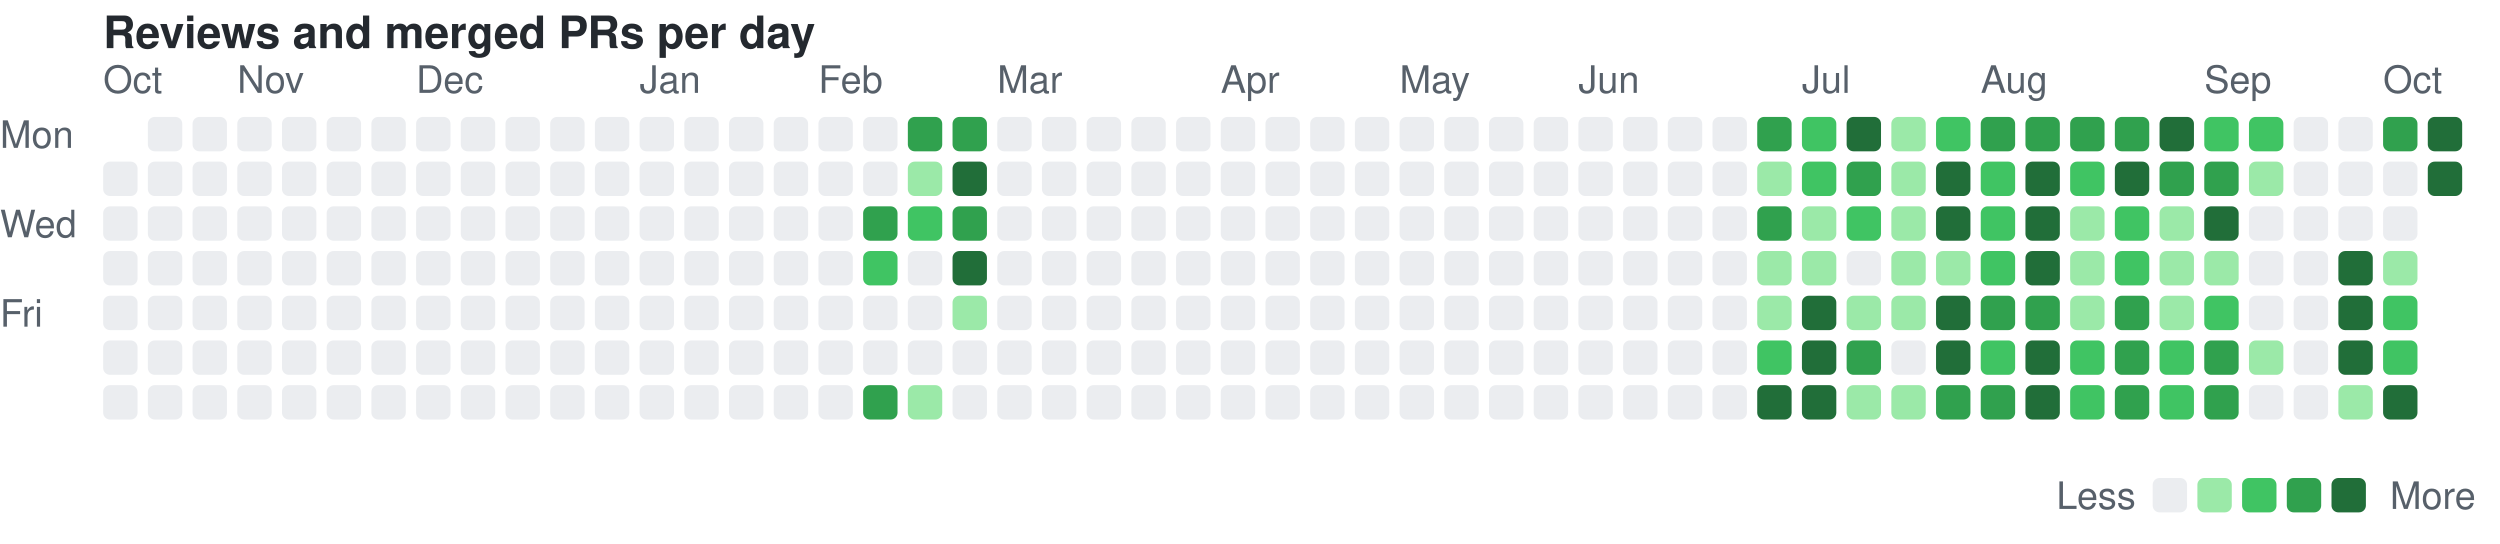
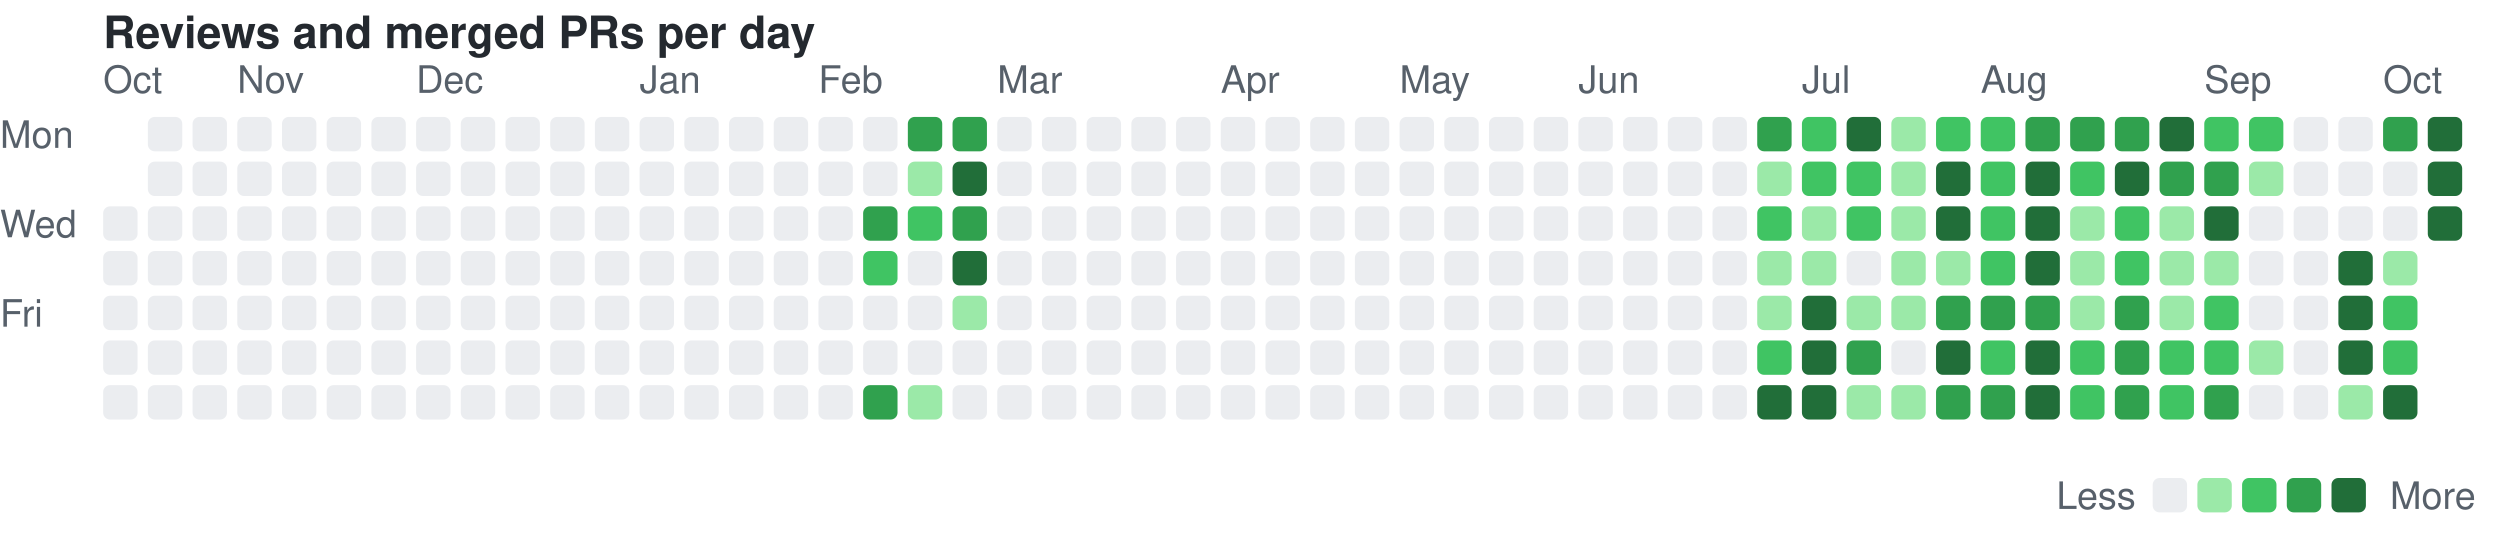
<svg xmlns="http://www.w3.org/2000/svg" width="727" height="158" viewBox="0 0 727 158" role="img" aria-label="Reviews and merged pull requests per day, last 12 months">
  <style>text{font:11px -apple-system,Segoe UI,Helvetica,Arial,sans-serif;fill:#57606a}.t{font-size:13px;font-weight:600;fill:#24292f}.l0{fill:#ebedf0}.l1{fill:#9be9a8}.l2{fill:#40c463}.l3{fill:#30a14e}.l4{fill:#216e39}@media (prefers-color-scheme:dark){text{fill:#8b949e}.t{fill:#e6edf3}.l0{fill:#161b22}.l1{fill:#0e4429}.l2{fill:#006d32}.l3{fill:#26a641}.l4{fill:#39d353}}</style>
  <text class="t" x="30" y="14">Reviews and merged PRs per day</text>
  <text x="30" y="27">Oct</text>
-   <rect class="l0" x="30" y="47" width="10" height="10" rx="2" />
  <rect class="l0" x="30" y="60" width="10" height="10" rx="2" />
  <rect class="l0" x="30" y="73" width="10" height="10" rx="2" />
  <rect class="l0" x="30" y="86" width="10" height="10" rx="2" />
  <rect class="l0" x="30" y="99" width="10" height="10" rx="2" />
  <rect class="l0" x="30" y="112" width="10" height="10" rx="2" />
  <rect class="l0" x="43" y="34" width="10" height="10" rx="2" />
  <rect class="l0" x="43" y="47" width="10" height="10" rx="2" />
  <rect class="l0" x="43" y="60" width="10" height="10" rx="2" />
  <rect class="l0" x="43" y="73" width="10" height="10" rx="2" />
  <rect class="l0" x="43" y="86" width="10" height="10" rx="2" />
  <rect class="l0" x="43" y="99" width="10" height="10" rx="2" />
  <rect class="l0" x="43" y="112" width="10" height="10" rx="2" />
  <rect class="l0" x="56" y="34" width="10" height="10" rx="2" />
  <rect class="l0" x="56" y="47" width="10" height="10" rx="2" />
  <rect class="l0" x="56" y="60" width="10" height="10" rx="2" />
  <rect class="l0" x="56" y="73" width="10" height="10" rx="2" />
  <rect class="l0" x="56" y="86" width="10" height="10" rx="2" />
  <rect class="l0" x="56" y="99" width="10" height="10" rx="2" />
  <rect class="l0" x="56" y="112" width="10" height="10" rx="2" />
  <text x="69" y="27">Nov</text>
  <rect class="l0" x="69" y="34" width="10" height="10" rx="2" />
  <rect class="l0" x="69" y="47" width="10" height="10" rx="2" />
  <rect class="l0" x="69" y="60" width="10" height="10" rx="2" />
  <rect class="l0" x="69" y="73" width="10" height="10" rx="2" />
  <rect class="l0" x="69" y="86" width="10" height="10" rx="2" />
  <rect class="l0" x="69" y="99" width="10" height="10" rx="2" />
  <rect class="l0" x="69" y="112" width="10" height="10" rx="2" />
  <rect class="l0" x="82" y="34" width="10" height="10" rx="2" />
  <rect class="l0" x="82" y="47" width="10" height="10" rx="2" />
  <rect class="l0" x="82" y="60" width="10" height="10" rx="2" />
  <rect class="l0" x="82" y="73" width="10" height="10" rx="2" />
  <rect class="l0" x="82" y="86" width="10" height="10" rx="2" />
  <rect class="l0" x="82" y="99" width="10" height="10" rx="2" />
  <rect class="l0" x="82" y="112" width="10" height="10" rx="2" />
  <rect class="l0" x="95" y="34" width="10" height="10" rx="2" />
  <rect class="l0" x="95" y="47" width="10" height="10" rx="2" />
  <rect class="l0" x="95" y="60" width="10" height="10" rx="2" />
  <rect class="l0" x="95" y="73" width="10" height="10" rx="2" />
  <rect class="l0" x="95" y="86" width="10" height="10" rx="2" />
  <rect class="l0" x="95" y="99" width="10" height="10" rx="2" />
  <rect class="l0" x="95" y="112" width="10" height="10" rx="2" />
  <rect class="l0" x="108" y="34" width="10" height="10" rx="2" />
  <rect class="l0" x="108" y="47" width="10" height="10" rx="2" />
  <rect class="l0" x="108" y="60" width="10" height="10" rx="2" />
  <rect class="l0" x="108" y="73" width="10" height="10" rx="2" />
  <rect class="l0" x="108" y="86" width="10" height="10" rx="2" />
  <rect class="l0" x="108" y="99" width="10" height="10" rx="2" />
  <rect class="l0" x="108" y="112" width="10" height="10" rx="2" />
  <text x="121" y="27">Dec</text>
  <rect class="l0" x="121" y="34" width="10" height="10" rx="2" />
  <rect class="l0" x="121" y="47" width="10" height="10" rx="2" />
  <rect class="l0" x="121" y="60" width="10" height="10" rx="2" />
  <rect class="l0" x="121" y="73" width="10" height="10" rx="2" />
  <rect class="l0" x="121" y="86" width="10" height="10" rx="2" />
  <rect class="l0" x="121" y="99" width="10" height="10" rx="2" />
  <rect class="l0" x="121" y="112" width="10" height="10" rx="2" />
  <rect class="l0" x="134" y="34" width="10" height="10" rx="2" />
  <rect class="l0" x="134" y="47" width="10" height="10" rx="2" />
  <rect class="l0" x="134" y="60" width="10" height="10" rx="2" />
  <rect class="l0" x="134" y="73" width="10" height="10" rx="2" />
  <rect class="l0" x="134" y="86" width="10" height="10" rx="2" />
  <rect class="l0" x="134" y="99" width="10" height="10" rx="2" />
  <rect class="l0" x="134" y="112" width="10" height="10" rx="2" />
  <rect class="l0" x="147" y="34" width="10" height="10" rx="2" />
  <rect class="l0" x="147" y="47" width="10" height="10" rx="2" />
  <rect class="l0" x="147" y="60" width="10" height="10" rx="2" />
  <rect class="l0" x="147" y="73" width="10" height="10" rx="2" />
  <rect class="l0" x="147" y="86" width="10" height="10" rx="2" />
  <rect class="l0" x="147" y="99" width="10" height="10" rx="2" />
  <rect class="l0" x="147" y="112" width="10" height="10" rx="2" />
  <rect class="l0" x="160" y="34" width="10" height="10" rx="2" />
  <rect class="l0" x="160" y="47" width="10" height="10" rx="2" />
  <rect class="l0" x="160" y="60" width="10" height="10" rx="2" />
  <rect class="l0" x="160" y="73" width="10" height="10" rx="2" />
  <rect class="l0" x="160" y="86" width="10" height="10" rx="2" />
  <rect class="l0" x="160" y="99" width="10" height="10" rx="2" />
  <rect class="l0" x="160" y="112" width="10" height="10" rx="2" />
  <rect class="l0" x="173" y="34" width="10" height="10" rx="2" />
  <rect class="l0" x="173" y="47" width="10" height="10" rx="2" />
  <rect class="l0" x="173" y="60" width="10" height="10" rx="2" />
  <rect class="l0" x="173" y="73" width="10" height="10" rx="2" />
  <rect class="l0" x="173" y="86" width="10" height="10" rx="2" />
  <rect class="l0" x="173" y="99" width="10" height="10" rx="2" />
  <rect class="l0" x="173" y="112" width="10" height="10" rx="2" />
  <text x="186" y="27">Jan</text>
  <rect class="l0" x="186" y="34" width="10" height="10" rx="2" />
  <rect class="l0" x="186" y="47" width="10" height="10" rx="2" />
  <rect class="l0" x="186" y="60" width="10" height="10" rx="2" />
  <rect class="l0" x="186" y="73" width="10" height="10" rx="2" />
  <rect class="l0" x="186" y="86" width="10" height="10" rx="2" />
  <rect class="l0" x="186" y="99" width="10" height="10" rx="2" />
  <rect class="l0" x="186" y="112" width="10" height="10" rx="2" />
  <rect class="l0" x="199" y="34" width="10" height="10" rx="2" />
  <rect class="l0" x="199" y="47" width="10" height="10" rx="2" />
  <rect class="l0" x="199" y="60" width="10" height="10" rx="2" />
  <rect class="l0" x="199" y="73" width="10" height="10" rx="2" />
  <rect class="l0" x="199" y="86" width="10" height="10" rx="2" />
  <rect class="l0" x="199" y="99" width="10" height="10" rx="2" />
  <rect class="l0" x="199" y="112" width="10" height="10" rx="2" />
  <rect class="l0" x="212" y="34" width="10" height="10" rx="2" />
  <rect class="l0" x="212" y="47" width="10" height="10" rx="2" />
  <rect class="l0" x="212" y="60" width="10" height="10" rx="2" />
  <rect class="l0" x="212" y="73" width="10" height="10" rx="2" />
  <rect class="l0" x="212" y="86" width="10" height="10" rx="2" />
  <rect class="l0" x="212" y="99" width="10" height="10" rx="2" />
  <rect class="l0" x="212" y="112" width="10" height="10" rx="2" />
  <rect class="l0" x="225" y="34" width="10" height="10" rx="2" />
  <rect class="l0" x="225" y="47" width="10" height="10" rx="2" />
  <rect class="l0" x="225" y="60" width="10" height="10" rx="2" />
  <rect class="l0" x="225" y="73" width="10" height="10" rx="2" />
  <rect class="l0" x="225" y="86" width="10" height="10" rx="2" />
  <rect class="l0" x="225" y="99" width="10" height="10" rx="2" />
  <rect class="l0" x="225" y="112" width="10" height="10" rx="2" />
  <text x="238" y="27">Feb</text>
  <rect class="l0" x="238" y="34" width="10" height="10" rx="2" />
  <rect class="l0" x="238" y="47" width="10" height="10" rx="2" />
  <rect class="l0" x="238" y="60" width="10" height="10" rx="2" />
  <rect class="l0" x="238" y="73" width="10" height="10" rx="2" />
  <rect class="l0" x="238" y="86" width="10" height="10" rx="2" />
  <rect class="l0" x="238" y="99" width="10" height="10" rx="2" />
  <rect class="l0" x="238" y="112" width="10" height="10" rx="2" />
  <rect class="l0" x="251" y="34" width="10" height="10" rx="2" />
  <rect class="l0" x="251" y="47" width="10" height="10" rx="2" />
  <rect class="l3" x="251" y="60" width="10" height="10" rx="2" />
  <rect class="l2" x="251" y="73" width="10" height="10" rx="2" />
  <rect class="l0" x="251" y="86" width="10" height="10" rx="2" />
  <rect class="l0" x="251" y="99" width="10" height="10" rx="2" />
  <rect class="l3" x="251" y="112" width="10" height="10" rx="2" />
  <rect class="l3" x="264" y="34" width="10" height="10" rx="2" />
  <rect class="l1" x="264" y="47" width="10" height="10" rx="2" />
  <rect class="l2" x="264" y="60" width="10" height="10" rx="2" />
  <rect class="l0" x="264" y="73" width="10" height="10" rx="2" />
  <rect class="l0" x="264" y="86" width="10" height="10" rx="2" />
  <rect class="l0" x="264" y="99" width="10" height="10" rx="2" />
  <rect class="l1" x="264" y="112" width="10" height="10" rx="2" />
  <rect class="l3" x="277" y="34" width="10" height="10" rx="2" />
  <rect class="l4" x="277" y="47" width="10" height="10" rx="2" />
  <rect class="l3" x="277" y="60" width="10" height="10" rx="2" />
  <rect class="l4" x="277" y="73" width="10" height="10" rx="2" />
  <rect class="l1" x="277" y="86" width="10" height="10" rx="2" />
  <rect class="l0" x="277" y="99" width="10" height="10" rx="2" />
  <rect class="l0" x="277" y="112" width="10" height="10" rx="2" />
  <text x="290" y="27">Mar</text>
  <rect class="l0" x="290" y="34" width="10" height="10" rx="2" />
  <rect class="l0" x="290" y="47" width="10" height="10" rx="2" />
  <rect class="l0" x="290" y="60" width="10" height="10" rx="2" />
  <rect class="l0" x="290" y="73" width="10" height="10" rx="2" />
  <rect class="l0" x="290" y="86" width="10" height="10" rx="2" />
  <rect class="l0" x="290" y="99" width="10" height="10" rx="2" />
  <rect class="l0" x="290" y="112" width="10" height="10" rx="2" />
  <rect class="l0" x="303" y="34" width="10" height="10" rx="2" />
  <rect class="l0" x="303" y="47" width="10" height="10" rx="2" />
  <rect class="l0" x="303" y="60" width="10" height="10" rx="2" />
  <rect class="l0" x="303" y="73" width="10" height="10" rx="2" />
  <rect class="l0" x="303" y="86" width="10" height="10" rx="2" />
  <rect class="l0" x="303" y="99" width="10" height="10" rx="2" />
  <rect class="l0" x="303" y="112" width="10" height="10" rx="2" />
  <rect class="l0" x="316" y="34" width="10" height="10" rx="2" />
  <rect class="l0" x="316" y="47" width="10" height="10" rx="2" />
  <rect class="l0" x="316" y="60" width="10" height="10" rx="2" />
  <rect class="l0" x="316" y="73" width="10" height="10" rx="2" />
  <rect class="l0" x="316" y="86" width="10" height="10" rx="2" />
  <rect class="l0" x="316" y="99" width="10" height="10" rx="2" />
  <rect class="l0" x="316" y="112" width="10" height="10" rx="2" />
  <rect class="l0" x="329" y="34" width="10" height="10" rx="2" />
  <rect class="l0" x="329" y="47" width="10" height="10" rx="2" />
  <rect class="l0" x="329" y="60" width="10" height="10" rx="2" />
  <rect class="l0" x="329" y="73" width="10" height="10" rx="2" />
  <rect class="l0" x="329" y="86" width="10" height="10" rx="2" />
  <rect class="l0" x="329" y="99" width="10" height="10" rx="2" />
  <rect class="l0" x="329" y="112" width="10" height="10" rx="2" />
  <rect class="l0" x="342" y="34" width="10" height="10" rx="2" />
  <rect class="l0" x="342" y="47" width="10" height="10" rx="2" />
  <rect class="l0" x="342" y="60" width="10" height="10" rx="2" />
  <rect class="l0" x="342" y="73" width="10" height="10" rx="2" />
  <rect class="l0" x="342" y="86" width="10" height="10" rx="2" />
  <rect class="l0" x="342" y="99" width="10" height="10" rx="2" />
  <rect class="l0" x="342" y="112" width="10" height="10" rx="2" />
  <text x="355" y="27">Apr</text>
  <rect class="l0" x="355" y="34" width="10" height="10" rx="2" />
  <rect class="l0" x="355" y="47" width="10" height="10" rx="2" />
  <rect class="l0" x="355" y="60" width="10" height="10" rx="2" />
  <rect class="l0" x="355" y="73" width="10" height="10" rx="2" />
  <rect class="l0" x="355" y="86" width="10" height="10" rx="2" />
  <rect class="l0" x="355" y="99" width="10" height="10" rx="2" />
  <rect class="l0" x="355" y="112" width="10" height="10" rx="2" />
  <rect class="l0" x="368" y="34" width="10" height="10" rx="2" />
  <rect class="l0" x="368" y="47" width="10" height="10" rx="2" />
  <rect class="l0" x="368" y="60" width="10" height="10" rx="2" />
  <rect class="l0" x="368" y="73" width="10" height="10" rx="2" />
  <rect class="l0" x="368" y="86" width="10" height="10" rx="2" />
  <rect class="l0" x="368" y="99" width="10" height="10" rx="2" />
  <rect class="l0" x="368" y="112" width="10" height="10" rx="2" />
  <rect class="l0" x="381" y="34" width="10" height="10" rx="2" />
  <rect class="l0" x="381" y="47" width="10" height="10" rx="2" />
  <rect class="l0" x="381" y="60" width="10" height="10" rx="2" />
  <rect class="l0" x="381" y="73" width="10" height="10" rx="2" />
  <rect class="l0" x="381" y="86" width="10" height="10" rx="2" />
  <rect class="l0" x="381" y="99" width="10" height="10" rx="2" />
  <rect class="l0" x="381" y="112" width="10" height="10" rx="2" />
  <rect class="l0" x="394" y="34" width="10" height="10" rx="2" />
  <rect class="l0" x="394" y="47" width="10" height="10" rx="2" />
  <rect class="l0" x="394" y="60" width="10" height="10" rx="2" />
  <rect class="l0" x="394" y="73" width="10" height="10" rx="2" />
  <rect class="l0" x="394" y="86" width="10" height="10" rx="2" />
  <rect class="l0" x="394" y="99" width="10" height="10" rx="2" />
  <rect class="l0" x="394" y="112" width="10" height="10" rx="2" />
  <text x="407" y="27">May</text>
  <rect class="l0" x="407" y="34" width="10" height="10" rx="2" />
  <rect class="l0" x="407" y="47" width="10" height="10" rx="2" />
  <rect class="l0" x="407" y="60" width="10" height="10" rx="2" />
  <rect class="l0" x="407" y="73" width="10" height="10" rx="2" />
  <rect class="l0" x="407" y="86" width="10" height="10" rx="2" />
  <rect class="l0" x="407" y="99" width="10" height="10" rx="2" />
  <rect class="l0" x="407" y="112" width="10" height="10" rx="2" />
  <rect class="l0" x="420" y="34" width="10" height="10" rx="2" />
  <rect class="l0" x="420" y="47" width="10" height="10" rx="2" />
  <rect class="l0" x="420" y="60" width="10" height="10" rx="2" />
  <rect class="l0" x="420" y="73" width="10" height="10" rx="2" />
  <rect class="l0" x="420" y="86" width="10" height="10" rx="2" />
  <rect class="l0" x="420" y="99" width="10" height="10" rx="2" />
  <rect class="l0" x="420" y="112" width="10" height="10" rx="2" />
  <rect class="l0" x="433" y="34" width="10" height="10" rx="2" />
  <rect class="l0" x="433" y="47" width="10" height="10" rx="2" />
  <rect class="l0" x="433" y="60" width="10" height="10" rx="2" />
  <rect class="l0" x="433" y="73" width="10" height="10" rx="2" />
  <rect class="l0" x="433" y="86" width="10" height="10" rx="2" />
  <rect class="l0" x="433" y="99" width="10" height="10" rx="2" />
  <rect class="l0" x="433" y="112" width="10" height="10" rx="2" />
  <rect class="l0" x="446" y="34" width="10" height="10" rx="2" />
  <rect class="l0" x="446" y="47" width="10" height="10" rx="2" />
  <rect class="l0" x="446" y="60" width="10" height="10" rx="2" />
  <rect class="l0" x="446" y="73" width="10" height="10" rx="2" />
  <rect class="l0" x="446" y="86" width="10" height="10" rx="2" />
  <rect class="l0" x="446" y="99" width="10" height="10" rx="2" />
  <rect class="l0" x="446" y="112" width="10" height="10" rx="2" />
  <text x="459" y="27">Jun</text>
  <rect class="l0" x="459" y="34" width="10" height="10" rx="2" />
  <rect class="l0" x="459" y="47" width="10" height="10" rx="2" />
  <rect class="l0" x="459" y="60" width="10" height="10" rx="2" />
  <rect class="l0" x="459" y="73" width="10" height="10" rx="2" />
  <rect class="l0" x="459" y="86" width="10" height="10" rx="2" />
  <rect class="l0" x="459" y="99" width="10" height="10" rx="2" />
  <rect class="l0" x="459" y="112" width="10" height="10" rx="2" />
  <rect class="l0" x="472" y="34" width="10" height="10" rx="2" />
  <rect class="l0" x="472" y="47" width="10" height="10" rx="2" />
  <rect class="l0" x="472" y="60" width="10" height="10" rx="2" />
  <rect class="l0" x="472" y="73" width="10" height="10" rx="2" />
  <rect class="l0" x="472" y="86" width="10" height="10" rx="2" />
  <rect class="l0" x="472" y="99" width="10" height="10" rx="2" />
  <rect class="l0" x="472" y="112" width="10" height="10" rx="2" />
  <rect class="l0" x="485" y="34" width="10" height="10" rx="2" />
  <rect class="l0" x="485" y="47" width="10" height="10" rx="2" />
  <rect class="l0" x="485" y="60" width="10" height="10" rx="2" />
  <rect class="l0" x="485" y="73" width="10" height="10" rx="2" />
  <rect class="l0" x="485" y="86" width="10" height="10" rx="2" />
  <rect class="l0" x="485" y="99" width="10" height="10" rx="2" />
  <rect class="l0" x="485" y="112" width="10" height="10" rx="2" />
  <rect class="l0" x="498" y="34" width="10" height="10" rx="2" />
  <rect class="l0" x="498" y="47" width="10" height="10" rx="2" />
  <rect class="l0" x="498" y="60" width="10" height="10" rx="2" />
  <rect class="l0" x="498" y="73" width="10" height="10" rx="2" />
  <rect class="l0" x="498" y="86" width="10" height="10" rx="2" />
  <rect class="l0" x="498" y="99" width="10" height="10" rx="2" />
  <rect class="l0" x="498" y="112" width="10" height="10" rx="2" />
  <rect class="l3" x="511" y="34" width="10" height="10" rx="2" />
  <rect class="l1" x="511" y="47" width="10" height="10" rx="2" />
-   <rect class="l3" x="511" y="60" width="10" height="10" rx="2" />
+   <rect class="l2" x="511" y="60" width="10" height="10" rx="2" />
  <rect class="l1" x="511" y="73" width="10" height="10" rx="2" />
  <rect class="l1" x="511" y="86" width="10" height="10" rx="2" />
  <rect class="l2" x="511" y="99" width="10" height="10" rx="2" />
  <rect class="l4" x="511" y="112" width="10" height="10" rx="2" />
  <text x="524" y="27">Jul</text>
  <rect class="l2" x="524" y="34" width="10" height="10" rx="2" />
  <rect class="l2" x="524" y="47" width="10" height="10" rx="2" />
  <rect class="l1" x="524" y="60" width="10" height="10" rx="2" />
  <rect class="l1" x="524" y="73" width="10" height="10" rx="2" />
  <rect class="l4" x="524" y="86" width="10" height="10" rx="2" />
  <rect class="l4" x="524" y="99" width="10" height="10" rx="2" />
  <rect class="l4" x="524" y="112" width="10" height="10" rx="2" />
  <rect class="l4" x="537" y="34" width="10" height="10" rx="2" />
-   <rect class="l3" x="537" y="47" width="10" height="10" rx="2" />
+   <rect class="l2" x="537" y="47" width="10" height="10" rx="2" />
  <rect class="l2" x="537" y="60" width="10" height="10" rx="2" />
  <rect class="l0" x="537" y="73" width="10" height="10" rx="2" />
  <rect class="l1" x="537" y="86" width="10" height="10" rx="2" />
  <rect class="l3" x="537" y="99" width="10" height="10" rx="2" />
  <rect class="l1" x="537" y="112" width="10" height="10" rx="2" />
  <rect class="l1" x="550" y="34" width="10" height="10" rx="2" />
  <rect class="l1" x="550" y="47" width="10" height="10" rx="2" />
  <rect class="l1" x="550" y="60" width="10" height="10" rx="2" />
  <rect class="l1" x="550" y="73" width="10" height="10" rx="2" />
  <rect class="l1" x="550" y="86" width="10" height="10" rx="2" />
  <rect class="l0" x="550" y="99" width="10" height="10" rx="2" />
  <rect class="l1" x="550" y="112" width="10" height="10" rx="2" />
  <rect class="l2" x="563" y="34" width="10" height="10" rx="2" />
  <rect class="l4" x="563" y="47" width="10" height="10" rx="2" />
  <rect class="l4" x="563" y="60" width="10" height="10" rx="2" />
  <rect class="l1" x="563" y="73" width="10" height="10" rx="2" />
-   <rect class="l4" x="563" y="86" width="10" height="10" rx="2" />
+   <rect class="l3" x="563" y="86" width="10" height="10" rx="2" />
  <rect class="l4" x="563" y="99" width="10" height="10" rx="2" />
  <rect class="l3" x="563" y="112" width="10" height="10" rx="2" />
  <text x="576" y="27">Aug</text>
-   <rect class="l3" x="576" y="34" width="10" height="10" rx="2" />
+   <rect class="l2" x="576" y="34" width="10" height="10" rx="2" />
  <rect class="l2" x="576" y="47" width="10" height="10" rx="2" />
  <rect class="l2" x="576" y="60" width="10" height="10" rx="2" />
  <rect class="l2" x="576" y="73" width="10" height="10" rx="2" />
  <rect class="l3" x="576" y="86" width="10" height="10" rx="2" />
  <rect class="l2" x="576" y="99" width="10" height="10" rx="2" />
  <rect class="l3" x="576" y="112" width="10" height="10" rx="2" />
  <rect class="l3" x="589" y="34" width="10" height="10" rx="2" />
  <rect class="l4" x="589" y="47" width="10" height="10" rx="2" />
  <rect class="l4" x="589" y="60" width="10" height="10" rx="2" />
  <rect class="l4" x="589" y="73" width="10" height="10" rx="2" />
  <rect class="l3" x="589" y="86" width="10" height="10" rx="2" />
  <rect class="l4" x="589" y="99" width="10" height="10" rx="2" />
  <rect class="l4" x="589" y="112" width="10" height="10" rx="2" />
  <rect class="l3" x="602" y="34" width="10" height="10" rx="2" />
  <rect class="l2" x="602" y="47" width="10" height="10" rx="2" />
  <rect class="l1" x="602" y="60" width="10" height="10" rx="2" />
  <rect class="l1" x="602" y="73" width="10" height="10" rx="2" />
  <rect class="l1" x="602" y="86" width="10" height="10" rx="2" />
  <rect class="l2" x="602" y="99" width="10" height="10" rx="2" />
  <rect class="l2" x="602" y="112" width="10" height="10" rx="2" />
  <rect class="l3" x="615" y="34" width="10" height="10" rx="2" />
  <rect class="l4" x="615" y="47" width="10" height="10" rx="2" />
  <rect class="l2" x="615" y="60" width="10" height="10" rx="2" />
  <rect class="l2" x="615" y="73" width="10" height="10" rx="2" />
  <rect class="l3" x="615" y="86" width="10" height="10" rx="2" />
  <rect class="l3" x="615" y="99" width="10" height="10" rx="2" />
  <rect class="l3" x="615" y="112" width="10" height="10" rx="2" />
  <rect class="l4" x="628" y="34" width="10" height="10" rx="2" />
  <rect class="l3" x="628" y="47" width="10" height="10" rx="2" />
  <rect class="l1" x="628" y="60" width="10" height="10" rx="2" />
  <rect class="l1" x="628" y="73" width="10" height="10" rx="2" />
  <rect class="l1" x="628" y="86" width="10" height="10" rx="2" />
  <rect class="l2" x="628" y="99" width="10" height="10" rx="2" />
  <rect class="l2" x="628" y="112" width="10" height="10" rx="2" />
  <text x="641" y="27">Sep</text>
  <rect class="l2" x="641" y="34" width="10" height="10" rx="2" />
  <rect class="l3" x="641" y="47" width="10" height="10" rx="2" />
  <rect class="l4" x="641" y="60" width="10" height="10" rx="2" />
  <rect class="l1" x="641" y="73" width="10" height="10" rx="2" />
  <rect class="l2" x="641" y="86" width="10" height="10" rx="2" />
-   <rect class="l3" x="641" y="99" width="10" height="10" rx="2" />
+   <rect class="l2" x="641" y="99" width="10" height="10" rx="2" />
  <rect class="l3" x="641" y="112" width="10" height="10" rx="2" />
  <rect class="l2" x="654" y="34" width="10" height="10" rx="2" />
  <rect class="l1" x="654" y="47" width="10" height="10" rx="2" />
  <rect class="l0" x="654" y="60" width="10" height="10" rx="2" />
  <rect class="l0" x="654" y="73" width="10" height="10" rx="2" />
  <rect class="l0" x="654" y="86" width="10" height="10" rx="2" />
  <rect class="l1" x="654" y="99" width="10" height="10" rx="2" />
  <rect class="l0" x="654" y="112" width="10" height="10" rx="2" />
  <rect class="l0" x="667" y="34" width="10" height="10" rx="2" />
  <rect class="l0" x="667" y="47" width="10" height="10" rx="2" />
  <rect class="l0" x="667" y="60" width="10" height="10" rx="2" />
  <rect class="l0" x="667" y="73" width="10" height="10" rx="2" />
  <rect class="l0" x="667" y="86" width="10" height="10" rx="2" />
  <rect class="l0" x="667" y="99" width="10" height="10" rx="2" />
  <rect class="l0" x="667" y="112" width="10" height="10" rx="2" />
  <rect class="l0" x="680" y="34" width="10" height="10" rx="2" />
  <rect class="l0" x="680" y="47" width="10" height="10" rx="2" />
  <rect class="l0" x="680" y="60" width="10" height="10" rx="2" />
  <rect class="l4" x="680" y="73" width="10" height="10" rx="2" />
  <rect class="l4" x="680" y="86" width="10" height="10" rx="2" />
  <rect class="l4" x="680" y="99" width="10" height="10" rx="2" />
  <rect class="l1" x="680" y="112" width="10" height="10" rx="2" />
  <text x="693" y="27">Oct</text>
  <rect class="l3" x="693" y="34" width="10" height="10" rx="2" />
  <rect class="l0" x="693" y="47" width="10" height="10" rx="2" />
  <rect class="l0" x="693" y="60" width="10" height="10" rx="2" />
  <rect class="l1" x="693" y="73" width="10" height="10" rx="2" />
  <rect class="l2" x="693" y="86" width="10" height="10" rx="2" />
  <rect class="l2" x="693" y="99" width="10" height="10" rx="2" />
  <rect class="l4" x="693" y="112" width="10" height="10" rx="2" />
  <rect class="l4" x="706" y="34" width="10" height="10" rx="2" />
  <rect class="l4" x="706" y="47" width="10" height="10" rx="2" />
+   <rect class="l4" x="706" y="60" width="10" height="10" rx="2" />
  <text x="0" y="43">Mon</text>
  <text x="0" y="69">Wed</text>
  <text x="0" y="95">Fri</text>
  <text x="598" y="148">Less</text>
  <rect class="l0" x="626" y="139" width="10" height="10" rx="2" />
  <rect class="l1" x="639" y="139" width="10" height="10" rx="2" />
  <rect class="l2" x="652" y="139" width="10" height="10" rx="2" />
  <rect class="l3" x="665" y="139" width="10" height="10" rx="2" />
  <rect class="l4" x="678" y="139" width="10" height="10" rx="2" />
  <text x="695" y="148">More</text>
</svg>
